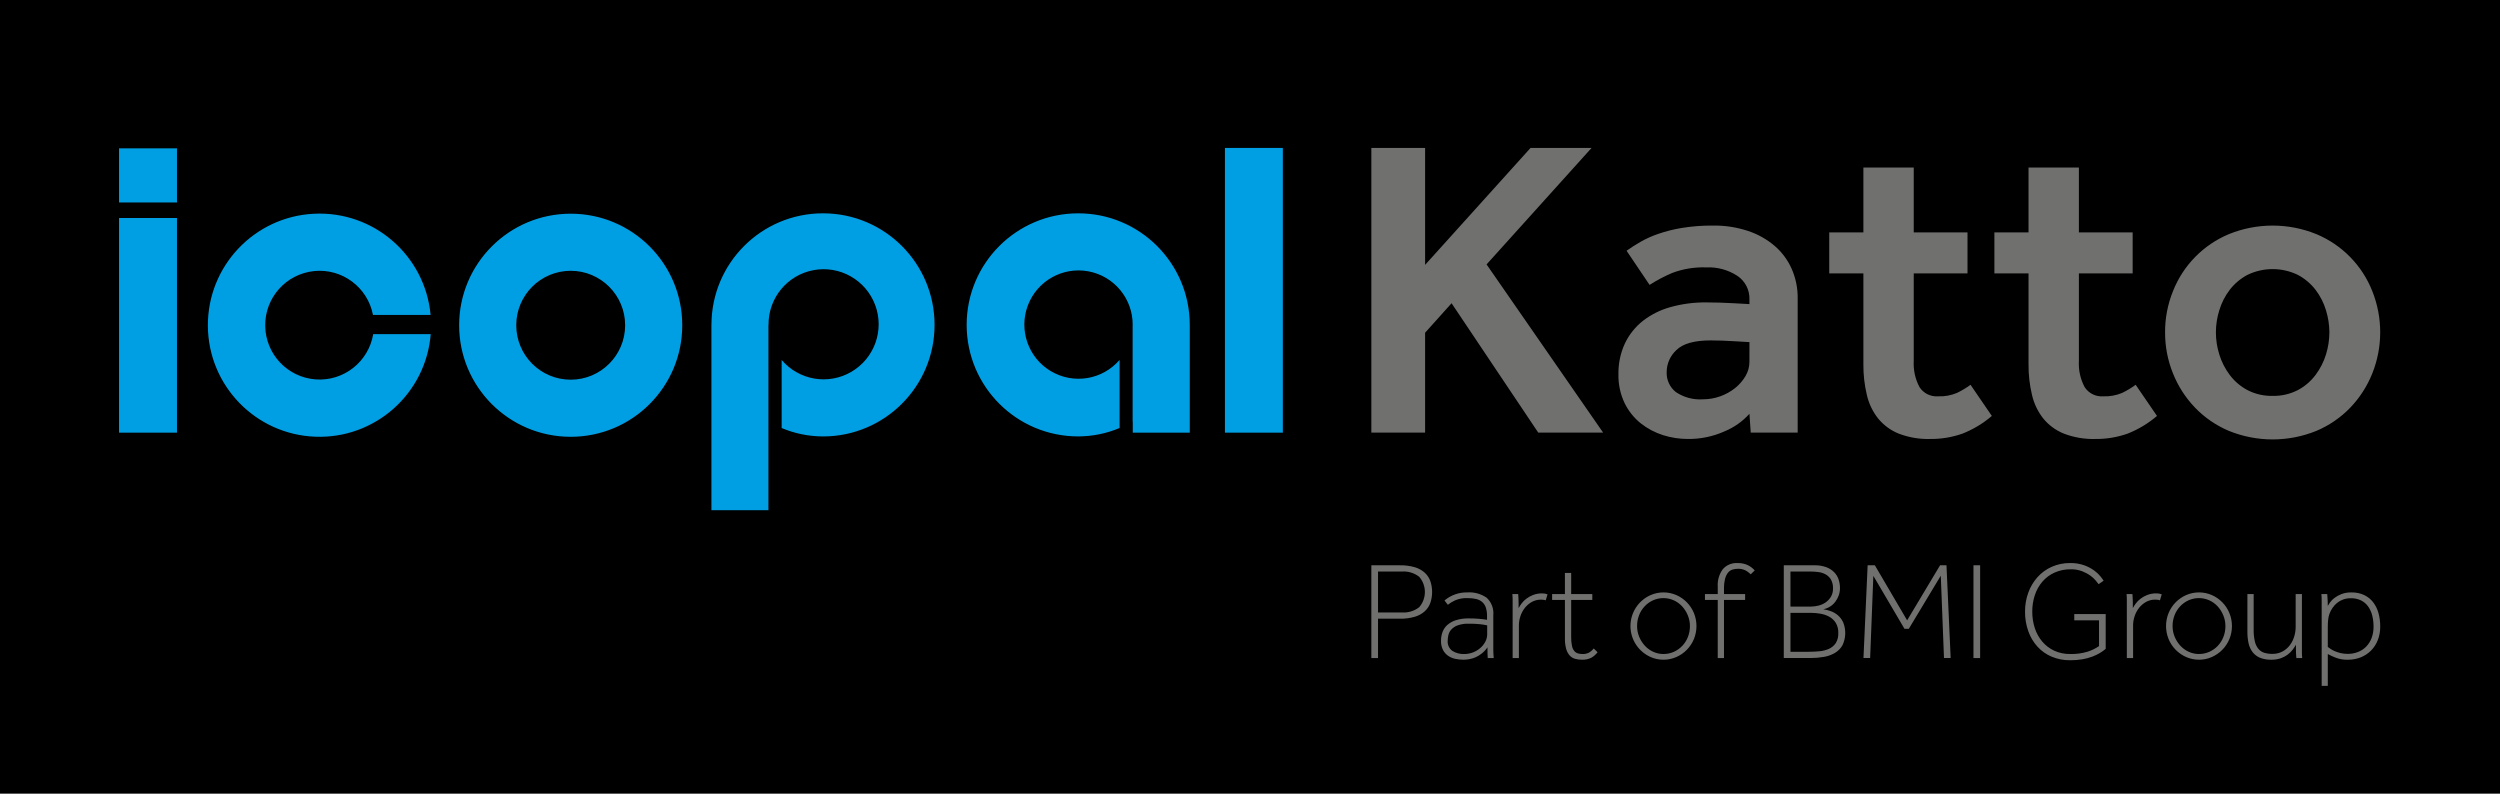
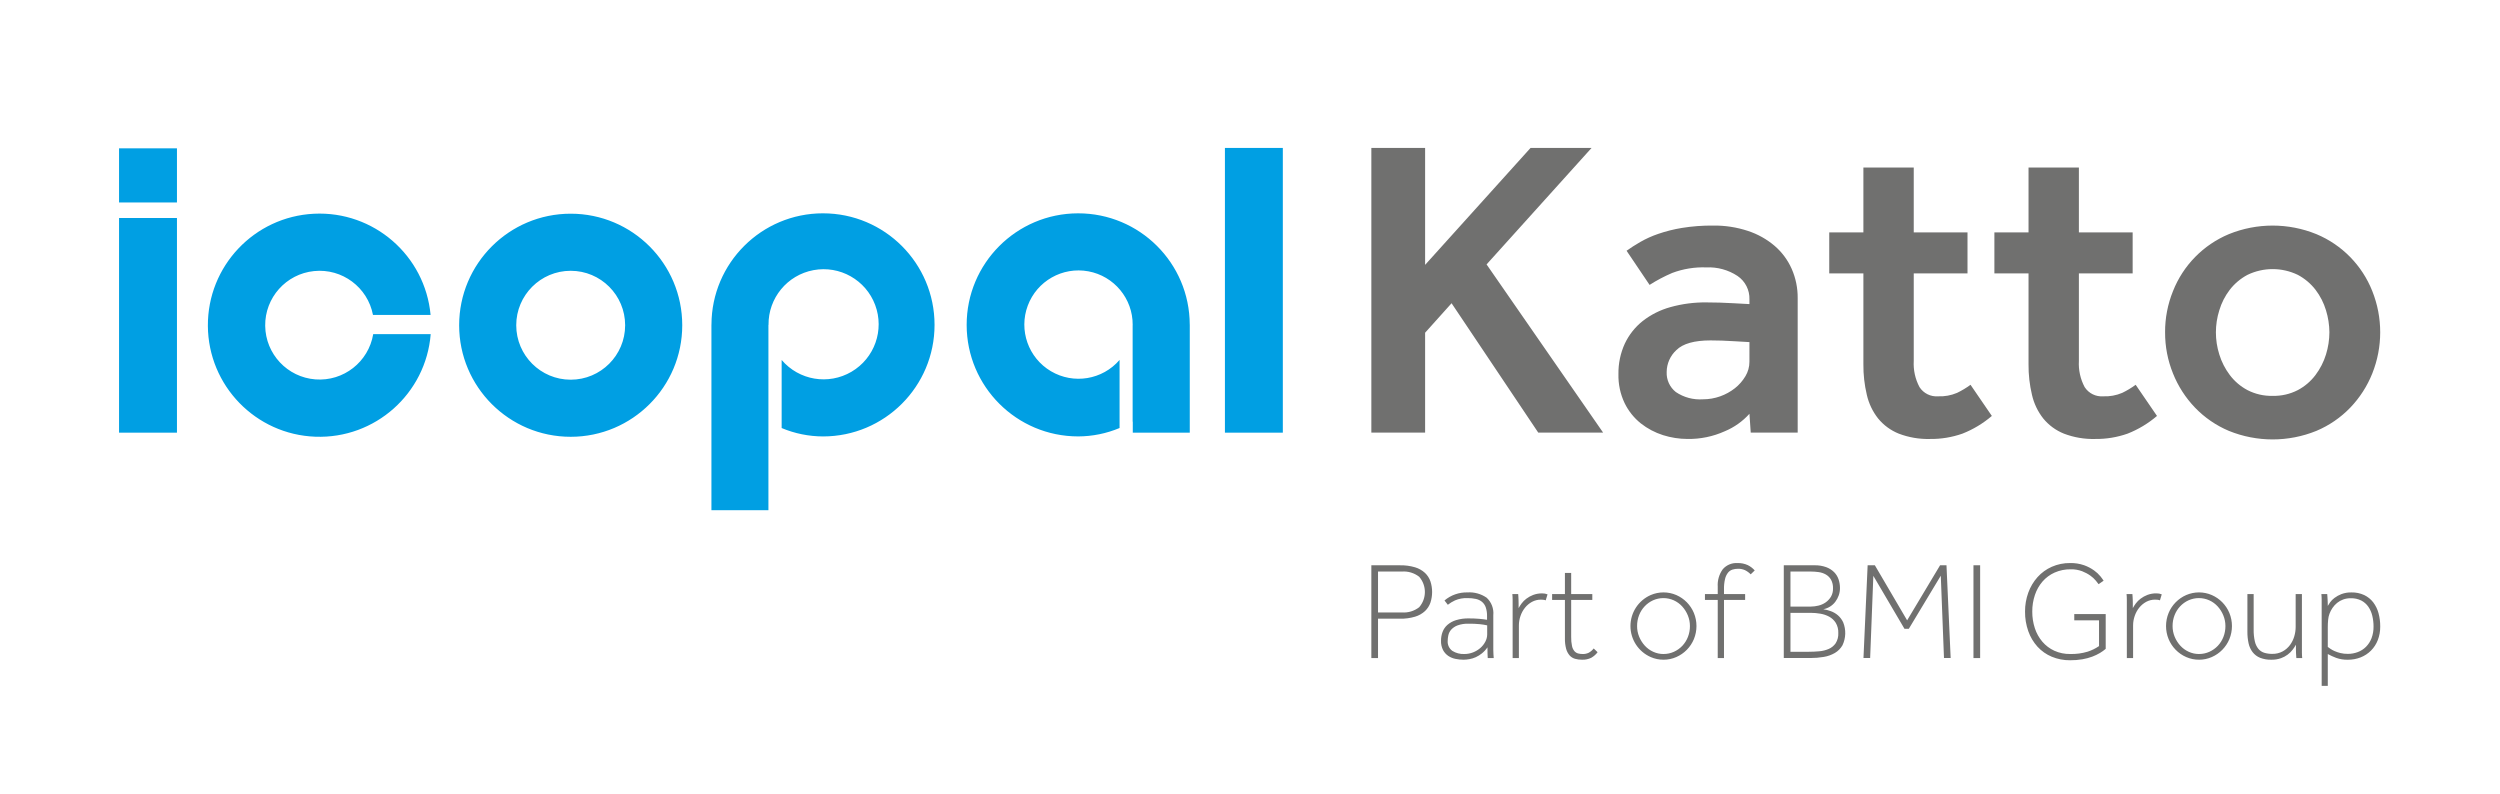
<svg xmlns="http://www.w3.org/2000/svg" viewBox="0 0 315 100">
-   <rect id="whiteBox" x="0" width="315" height="100" />
  <g>
    <path d="M161.637,54.516h-7.297V18.638h7.297ZM22.297,27.469H15V54.516h7.297Zm0-8.782H15v6.827h7.297Zm49.612,29.155a6.861,6.861,0,1,0-6.863-6.86,6.862,6.862,0,0,0,6.863,6.86m0-20.916a14.055,14.055,0,1,1-14.056,14.056,14.056,14.056,0,0,1,14.056-14.056M47.025,42.098a6.852,6.852,0,1,1-.03-2.42h7.259a14.061,14.061,0,1,0,.015,2.42Zm102.882-1.198a14.054,14.054,0,1,0-14.052,14.088,13.561,13.561,0,0,0,5.211-1.059v-8.578a6.826,6.826,0,1,1,1.652-4.416c0,.019-.005.037-.006.056V53.131l.018-.009v1.393h7.181V40.9ZM103.697,26.878A14.053,14.053,0,0,0,89.645,40.897h-.005V64.289h7.181V40.945h.014l-.001-.01a6.939,6.939,0,1,1,1.654,4.421v8.577a13.558,13.558,0,0,0,5.209,1.058,14.056,14.056,0,0,0,0-28.112Z" fill="#009fe3" />
    <path d="M172.79,18.639h6.774V33.373l13.285-14.734h7.689L187.309,33.316,201.99,54.504H193.816L182.898,38.208l-3.334,3.715V54.504h-6.774ZM220.43,52.137a8.633,8.633,0,0,1-3.116,2.205,11.005,11.005,0,0,1-4.678.967,10.324,10.324,0,0,1-3.094-.481,8.856,8.856,0,0,1-2.796-1.479,7.454,7.454,0,0,1-2.044-2.556,8.057,8.057,0,0,1-.779-3.654,8.894,8.894,0,0,1,.805-3.846,7.985,7.985,0,0,1,2.258-2.849,9.985,9.985,0,0,1,3.496-1.75,16.212,16.212,0,0,1,4.516-.591q.755,0,1.667.026c.613.018,1.203.044,1.777.079.643.039,1.308.074,1.987.109v-.591a3.432,3.432,0,0,0-1.505-2.958,6.592,6.592,0,0,0-3.925-1.076,11.04,11.04,0,0,0-4.302.7,19.389,19.389,0,0,0-2.849,1.505L204.948,31.596q.748-.538,1.72-1.103a12.958,12.958,0,0,1,2.258-1.02,18.286,18.286,0,0,1,2.984-.753,23.237,23.237,0,0,1,3.951-.298,13.377,13.377,0,0,1,4.38.674,9.961,9.961,0,0,1,3.361,1.882,8.198,8.198,0,0,1,2.153,2.901,8.95,8.95,0,0,1,.753,3.685V54.504H220.592Zm0-9.032c-.643-.035-1.269-.07-1.882-.109-.499-.035-1.028-.061-1.584-.079s-1.033-.026-1.427-.026q-3.065,0-4.302,1.208a3.786,3.786,0,0,0-1.234,2.77,3.051,3.051,0,0,0,1.155,2.529,5.427,5.427,0,0,0,3.413.915,6.448,6.448,0,0,0,2.179-.376,6.568,6.568,0,0,0,1.855-1.024,5.527,5.527,0,0,0,1.317-1.505,3.509,3.509,0,0,0,.508-1.829Zm14.357-8.66h-4.302V29.285h4.302V21.111h6.345v8.174h6.774V34.445h-6.774V45.472a6.26,6.26,0,0,0,.726,3.304,2.553,2.553,0,0,0,2.341,1.16,5.5,5.5,0,0,0,2.389-.433,10.647,10.647,0,0,0,1.698-1.02l2.687,3.925a13.009,13.009,0,0,1-3.711,2.232,11.828,11.828,0,0,1-4.087.67,10.249,10.249,0,0,1-3.925-.67,6.475,6.475,0,0,1-2.608-1.912,7.492,7.492,0,0,1-1.422-2.98,16.02,16.02,0,0,1-.433-3.846Zm20.808,0h-4.302V29.285h4.302V21.111h6.345v8.174h6.774V34.445h-6.774V45.472a6.26,6.26,0,0,0,.726,3.304,2.553,2.553,0,0,0,2.341,1.16,5.5,5.5,0,0,0,2.389-.433,10.647,10.647,0,0,0,1.698-1.02l2.687,3.925a13.009,13.009,0,0,1-3.711,2.232,11.828,11.828,0,0,1-4.087.67,10.249,10.249,0,0,1-3.925-.67,6.475,6.475,0,0,1-2.608-1.912,7.492,7.492,0,0,1-1.422-2.98,16.02,16.02,0,0,1-.433-3.846Zm17.206,7.422a13.614,13.614,0,0,1,.998-5.19,12.933,12.933,0,0,1,7.041-7.177,14.647,14.647,0,0,1,11.023,0,12.923,12.923,0,0,1,7.045,7.177,13.997,13.997,0,0,1,0,10.38,13.401,13.401,0,0,1-2.77,4.302,12.85,12.85,0,0,1-4.275,2.932,14.647,14.647,0,0,1-11.023,0,12.832,12.832,0,0,1-4.271-2.932,13.401,13.401,0,0,1-2.77-4.302A13.614,13.614,0,0,1,272.802,41.866Zm13.552,8.012a6.57,6.57,0,0,0,3.173-.726,6.734,6.734,0,0,0,2.232-1.908,8.432,8.432,0,0,0,1.317-2.582,9.54,9.54,0,0,0,.429-2.796,9.636,9.636,0,0,0-.429-2.77,8.1,8.1,0,0,0-1.317-2.582,6.923,6.923,0,0,0-2.232-1.882,7.291,7.291,0,0,0-6.345,0,6.923,6.923,0,0,0-2.232,1.882,8.012,8.012,0,0,0-1.317,2.582,9.245,9.245,0,0,0,0,5.566,8.336,8.336,0,0,0,1.317,2.582,6.734,6.734,0,0,0,2.232,1.908A6.558,6.558,0,0,0,286.354,49.879Z" fill="#70706f" />
    <path d="M172.79,71.227h3.592a6.264,6.264,0,0,1,1.919.254,3.207,3.207,0,0,1,1.253.71,2.668,2.668,0,0,1,.683,1.069,4.321,4.321,0,0,1,0,2.663,2.664,2.664,0,0,1-.683,1.069,3.204,3.204,0,0,1-1.253.71,6.258,6.258,0,0,1-1.919.254H173.631V82.914h-.841Zm3.837,5.94a3.159,3.159,0,0,0,2.19-.657,2.921,2.921,0,0,0,0-3.837,3.158,3.158,0,0,0-2.19-.657h-2.996v5.151Zm10.828,5.747q-.018-.245-.026-.543-.009-.298-.009-.806a3.531,3.531,0,0,1-.701.762,3.61,3.61,0,0,1-.78.482,3.409,3.409,0,0,1-.797.245,4.344,4.344,0,0,1-.736.07,4.99,4.99,0,0,1-1.016-.105,2.524,2.524,0,0,1-.911-.377,2.056,2.056,0,0,1-.657-.736,2.446,2.446,0,0,1-.254-1.183,3.104,3.104,0,0,1,.193-1.095,2.234,2.234,0,0,1,.613-.894,3.02,3.02,0,0,1,1.086-.596,5.199,5.199,0,0,1,1.612-.219q.736,0,1.314.053.578.053.981.123v-.456a3.295,3.295,0,0,0-.158-1.104,1.59,1.59,0,0,0-.473-.701,1.828,1.828,0,0,0-.771-.368,4.712,4.712,0,0,0-1.051-.105,3.629,3.629,0,0,0-1.586.289,4.645,4.645,0,0,0-.902.552l-.42-.543a4.319,4.319,0,0,1,2.891-1.016,3.821,3.821,0,0,1,2.418.666,2.652,2.652,0,0,1,.841,2.208v4.372q0,.307.018.534l.035.491Zm-.07-4.118a7.849,7.849,0,0,0-.92-.149,13.272,13.272,0,0,0-1.41-.061,3.769,3.769,0,0,0-1.419.219,2.042,2.042,0,0,0-.797.543,1.593,1.593,0,0,0-.35.701,3.329,3.329,0,0,0-.079.675,1.437,1.437,0,0,0,.587,1.288,2.633,2.633,0,0,0,1.498.394,2.993,2.993,0,0,0,1.121-.21,3.107,3.107,0,0,0,.92-.561,2.709,2.709,0,0,0,.622-.797,1.972,1.972,0,0,0,.228-.902Zm3.206-2.243v-.99c0-.123-.003-.239-.009-.35q-.009-.166-.026-.359h.736q.017.193.026.368.008.175.017.377.009.202.009.447v.578a5.05,5.05,0,0,1,.377-.587,2.966,2.966,0,0,1,.604-.604,3.559,3.559,0,0,1,.859-.473,3.1,3.1,0,0,1,1.139-.193,1.657,1.657,0,0,1,.666.123l-.228.754a1.003,1.003,0,0,0-.289-.07,2.996,2.996,0,0,0-.307-.018,2.32,2.32,0,0,0-1.139.28,2.946,2.946,0,0,0-.876.736,3.402,3.402,0,0,0-.569,1.043,3.62,3.62,0,0,0-.201,1.183V82.914h-.788Zm6.588-.964h-1.612V74.854h1.612v-2.663h.789V74.854h2.663v.736h-2.663v4.661a5.012,5.012,0,0,0,.105,1.148,1.457,1.457,0,0,0,.307.648.957.957,0,0,0,.464.289,2.24,2.24,0,0,0,.578.07,1.666,1.666,0,0,0,.753-.158,2.011,2.011,0,0,0,.631-.543l.491.473a2.57,2.57,0,0,1-.797.701,2.416,2.416,0,0,1-1.165.245,3.221,3.221,0,0,1-.876-.114,1.438,1.438,0,0,1-.683-.421,2.113,2.113,0,0,1-.438-.824,4.63,4.63,0,0,1-.158-1.323Zm12.423,7.534a3.945,3.945,0,0,1-1.612-.333,4.267,4.267,0,0,1,0-7.815,4.069,4.069,0,0,1,3.224,0,4.239,4.239,0,0,1,2.217,2.26,4.346,4.346,0,0,1,0,3.294,4.239,4.239,0,0,1-2.217,2.26A3.946,3.946,0,0,1,209.602,83.124Zm0-.719a3.121,3.121,0,0,0,1.314-.28,3.361,3.361,0,0,0,1.06-.753,3.465,3.465,0,0,0,.701-1.113,3.694,3.694,0,0,0,.254-1.375,3.497,3.497,0,0,0-.263-1.341,3.822,3.822,0,0,0-.71-1.13,3.247,3.247,0,0,0-1.06-.771,3.2,3.2,0,0,0-2.619,0,3.395,3.395,0,0,0-1.051.754,3.46,3.46,0,0,0-.701,1.112,3.693,3.693,0,0,0-.254,1.376,3.471,3.471,0,0,0,.263,1.349,3.848,3.848,0,0,0,.709,1.121,3.23,3.23,0,0,0,1.06.771A3.081,3.081,0,0,0,209.602,82.406Zm6.833-6.816h-1.612V74.854h1.612v-.929a3.372,3.372,0,0,1,.639-2.208,2.266,2.266,0,0,1,1.849-.771,2.869,2.869,0,0,1,1.305.263,2.84,2.84,0,0,1,.867.666l-.508.491a2.553,2.553,0,0,0-.736-.534,2.07,2.07,0,0,0-.859-.166,2.289,2.289,0,0,0-.709.105,1.192,1.192,0,0,0-.561.394,2.058,2.058,0,0,0-.368.789,5.194,5.194,0,0,0-.131,1.288V74.854h2.663v.736h-2.663v7.324h-.789Zm8.322-4.363h3.872a4.095,4.095,0,0,1,1.472.236,2.762,2.762,0,0,1,.999.631,2.386,2.386,0,0,1,.561.911,3.394,3.394,0,0,1,.175,1.095,2.722,2.722,0,0,1-.158.929,3.002,3.002,0,0,1-.429.797,2.501,2.501,0,0,1-.657.604,2.391,2.391,0,0,1-.859.333,5.153,5.153,0,0,1,.946.245,2.863,2.863,0,0,1,.894.517,2.659,2.659,0,0,1,.666.885,3.602,3.602,0,0,1-.088,2.9,2.651,2.651,0,0,1-.955.964,4.112,4.112,0,0,1-1.402.499,9.735,9.735,0,0,1-1.691.14h-3.347Zm3.399,5.204a4.07,4.07,0,0,0,.972-.123,2.685,2.685,0,0,0,.902-.403,2.344,2.344,0,0,0,.666-.71,1.961,1.961,0,0,0,.263-1.042,2.157,2.157,0,0,0-.254-1.121,1.793,1.793,0,0,0-.657-.648,2.535,2.535,0,0,0-.902-.298,7.146,7.146,0,0,0-.99-.07h-2.558V76.431Zm-.263,5.694q.666,0,1.332-.061a3.814,3.814,0,0,0,1.2-.298,2.06,2.06,0,0,0,.867-.71A2.219,2.219,0,0,0,231.626,79.76a2.327,2.327,0,0,0-.324-1.288,2.262,2.262,0,0,0-.824-.771,3.572,3.572,0,0,0-1.113-.377,7.057,7.057,0,0,0-1.191-.105H225.599v4.906Zm7.429-10.898h.911l4.065,6.938,4.153-6.938h.806l.526,11.687h-.841l-.403-10.373-4.03,6.693h-.543l-3.925-6.676-.403,10.355h-.841Zm13.334,0h.841V82.914h-.841Zm15.821,6.938h-3.119v-.788h3.96v4.38a4.956,4.956,0,0,1-.719.517,6.007,6.007,0,0,1-.972.464,6.849,6.849,0,0,1-1.244.333,8.957,8.957,0,0,1-1.551.123,5.851,5.851,0,0,1-2.313-.447,5.099,5.099,0,0,1-1.796-1.262,5.766,5.766,0,0,1-1.156-1.945,7.19,7.19,0,0,1-.412-2.479,6.835,6.835,0,0,1,.412-2.392,6.003,6.003,0,0,1,1.156-1.945,5.293,5.293,0,0,1,1.796-1.305,5.571,5.571,0,0,1,2.313-.473,5.062,5.062,0,0,1,1.779.28,5.15,5.15,0,0,1,1.252.657,4.165,4.165,0,0,1,.798.745,6.119,6.119,0,0,1,.394.543l-.631.438q-.106-.14-.351-.447a3.581,3.581,0,0,0-.675-.622,4.722,4.722,0,0,0-1.042-.561,3.858,3.858,0,0,0-1.437-.245,4.865,4.865,0,0,0-2.041.412,4.406,4.406,0,0,0-1.524,1.13,5.048,5.048,0,0,0-.955,1.691,6.414,6.414,0,0,0-.333,2.094,6.573,6.573,0,0,0,.324,2.094,5.024,5.024,0,0,0,.946,1.7,4.399,4.399,0,0,0,1.507,1.139,4.657,4.657,0,0,0,1.988.412A6.933,6.933,0,0,0,263.05,82.108a5.514,5.514,0,0,0,1.428-.701Zm3.504-1.612v-.99c0-.123-.003-.239-.009-.35q-.009-.166-.026-.359h.736q.018.193.026.368c.006.117.011.243.018.377.005.134.009.283.009.447v.578a5.019,5.019,0,0,1,.377-.587,2.968,2.968,0,0,1,.605-.604,3.558,3.558,0,0,1,.858-.473,3.101,3.101,0,0,1,1.139-.193,1.658,1.658,0,0,1,.666.123l-.228.754a1.006,1.006,0,0,0-.289-.07,2.986,2.986,0,0,0-.307-.018,2.321,2.321,0,0,0-1.139.28,2.948,2.948,0,0,0-.876.736,3.402,3.402,0,0,0-.569,1.043,3.615,3.615,0,0,0-.202,1.183V82.914h-.788Zm9.093,6.571a3.944,3.944,0,0,1-1.612-.333,4.239,4.239,0,0,1-2.217-2.26,4.346,4.346,0,0,1,0-3.294,4.239,4.239,0,0,1,2.217-2.26,4.069,4.069,0,0,1,3.224,0,4.24,4.24,0,0,1,2.216,2.26,4.346,4.346,0,0,1,0,3.294,4.24,4.24,0,0,1-2.216,2.26A3.949,3.949,0,0,1,277.076,83.124Zm0-.719a3.122,3.122,0,0,0,1.314-.28,3.361,3.361,0,0,0,1.06-.753,3.462,3.462,0,0,0,.701-1.113,3.698,3.698,0,0,0,.254-1.375,3.494,3.494,0,0,0-.263-1.341,3.818,3.818,0,0,0-.71-1.13,3.242,3.242,0,0,0-1.06-.771,3.2,3.2,0,0,0-2.619,0,3.4,3.4,0,0,0-1.051.754,3.46,3.46,0,0,0-.701,1.112,3.693,3.693,0,0,0-.254,1.376,3.471,3.471,0,0,0,.263,1.349,3.852,3.852,0,0,0,.709,1.121,3.23,3.23,0,0,0,1.06.771A3.081,3.081,0,0,0,277.076,82.406ZM283.173,74.854h.788V79.322a6.257,6.257,0,0,0,.149,1.489,2.296,2.296,0,0,0,.447.946,1.575,1.575,0,0,0,.736.491,3.329,3.329,0,0,0,1.016.14,2.64,2.64,0,0,0,1.314-.315,2.858,2.858,0,0,0,.92-.806,3.492,3.492,0,0,0,.535-1.086,4.154,4.154,0,0,0,.175-1.174V74.854h.788V82.204c0,.123.003.24.009.351.006.111.014.231.026.359h-.736c-.012-.128-.021-.245-.026-.35q-.009-.158-.018-.342-.009-.184-.009-.412V81.232a4.98,4.98,0,0,1-.385.596,3.218,3.218,0,0,1-1.498,1.104,3.431,3.431,0,0,1-1.2.193,3.691,3.691,0,0,1-1.437-.245,2.288,2.288,0,0,1-.938-.71,2.824,2.824,0,0,1-.508-1.113,6.591,6.591,0,0,1-.149-1.472Zm9.357,1.7v-.99c0-.123-.003-.239-.009-.35q-.009-.166-.026-.359h.736q.018.193.026.342c.006.099.011.201.018.307q.008.158.017.359.009.202.009.482.087-.158.281-.438a2.61,2.61,0,0,1,.552-.561,3.628,3.628,0,0,1,.885-.491,3.399,3.399,0,0,1,1.262-.21,3.648,3.648,0,0,1,1.612.333,3.143,3.143,0,0,1,1.13.911,3.937,3.937,0,0,1,.666,1.358,6.236,6.236,0,0,1,.219,1.691,4.613,4.613,0,0,1-.307,1.717,3.863,3.863,0,0,1-.858,1.323,3.822,3.822,0,0,1-1.297.85,4.328,4.328,0,0,1-1.621.298,4.094,4.094,0,0,1-1.472-.236,8.185,8.185,0,0,1-1.051-.482v4.012h-.771Zm.771,4.958q.123.088.333.237a3.064,3.064,0,0,0,.526.289,4.55,4.55,0,0,0,.727.245,3.791,3.791,0,0,0,.937.105,3.499,3.499,0,0,0,1.262-.228,2.91,2.91,0,0,0,1.034-.666,3.14,3.14,0,0,0,.692-1.078,3.999,3.999,0,0,0,.254-1.481,5.707,5.707,0,0,0-.158-1.349,3.37,3.37,0,0,0-.499-1.139,2.485,2.485,0,0,0-.885-.78,2.806,2.806,0,0,0-1.332-.289,2.747,2.747,0,0,0-.955.158,2.626,2.626,0,0,0-.762.429,2.974,2.974,0,0,0-.578.631,3.337,3.337,0,0,0-.385.745,2.87,2.87,0,0,0-.166.754,8.934,8.934,0,0,0-.044.894Z" fill="#70706f" />
  </g>
</svg>
